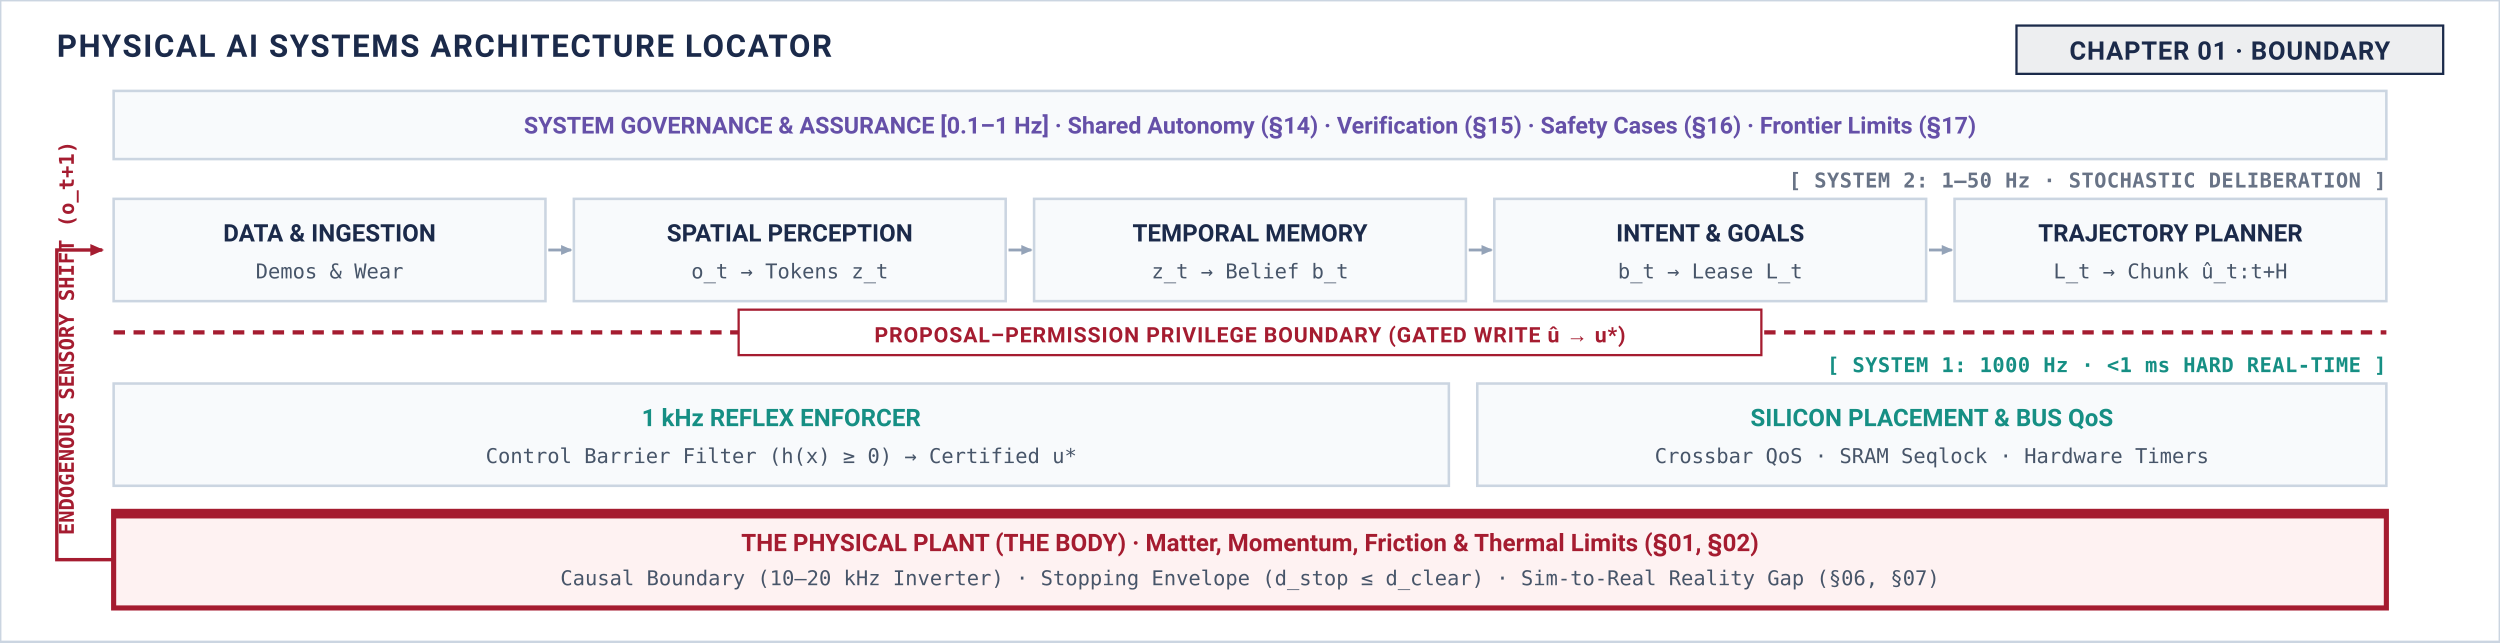
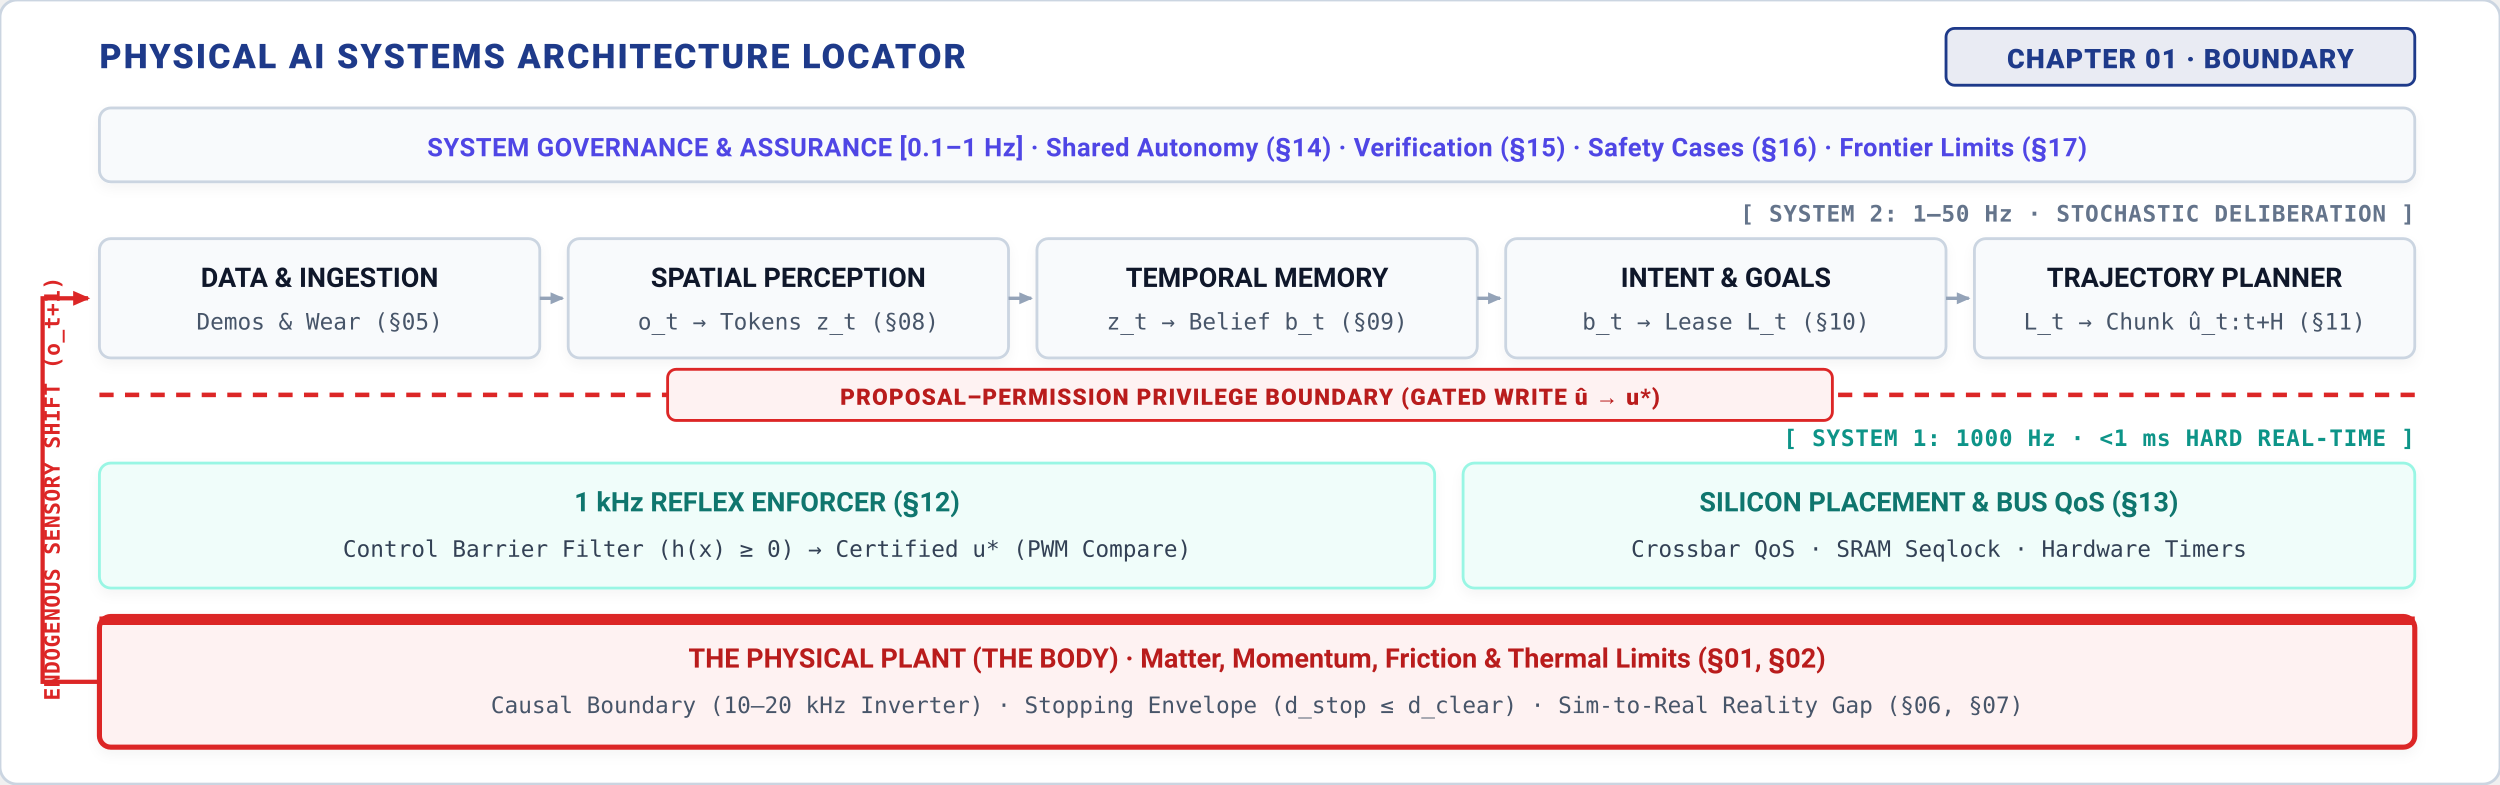
- <svg xmlns="http://www.w3.org/2000/svg" viewBox="0 0 880 226" width="100%" height="100%">
-   <style>
-   text { font-family: -apple-system, BlinkMacSystemFont, "Segoe UI", Roboto, "Helvetica Neue", Arial, sans-serif; }
-   .hdr-title { font-size: 11px; font-weight: 700; fill: #1B2A4A; letter-spacing: 0.05em; }
-   .badge-text { font-size: 9px; font-weight: 700; text-anchor: middle; letter-spacing: 0.03em; }
-   .cadence-badge { font-size: 7.2px; font-weight: 700; font-family: "SF Mono", Menlo, Consolas, monospace; letter-spacing: 0.02em; }
-   .card-title { font-size: 8.5px; font-weight: 700; text-anchor: middle; }
-   .card-sub { font-size: 7.2px; text-anchor: middle; font-family: "SF Mono", Menlo, Consolas, monospace; }
-   .banner-text { font-size: 8.2px; font-weight: 700; text-anchor: middle; }
-   .loop-text { font-size: 7.2px; font-weight: 700; fill: #A51C30; font-family: "SF Mono", Menlo, Consolas, monospace; }
-   .boundary-text { font-size: 7.5px; font-weight: 700; fill: #A51C30; text-anchor: middle; letter-spacing: 0.04em; }
- </style>
+ <svg xmlns="http://www.w3.org/2000/svg" viewBox="0 0 880 276" width="100%" height="100%">
  <defs>
+     <style>
+       text { font-family: -apple-system, BlinkMacSystemFont, "Segoe UI", Roboto, "Helvetica Neue", Arial, sans-serif; }
+       .hdr-title { font-size: 12px; font-weight: 800; fill: #1E3A8A; letter-spacing: 0.06em; }
+       .badge-text { font-size: 9.5px; font-weight: 800; text-anchor: middle; letter-spacing: 0.04em; }
+       .cadence-badge { font-size: 8px; font-weight: 700; font-family: "SFMono-Regular", Consolas, Menlo, monospace; letter-spacing: 0.03em; }
+       .card-title { font-size: 9.5px; font-weight: 700; text-anchor: middle; }
+       .card-sub { font-size: 8px; text-anchor: middle; font-family: "SFMono-Regular", Consolas, Menlo, monospace; }
+       .banner-text { font-size: 9px; font-weight: 700; text-anchor: middle; letter-spacing: 0.02em; }
+       .loop-text { font-size: 7.5px; font-weight: 800; fill: #DC2626; font-family: "SFMono-Regular", Consolas, Menlo, monospace; letter-spacing: 0.02em; }
+       .boundary-text { font-size: 8px; font-weight: 800; fill: #B91C1C; text-anchor: middle; letter-spacing: 0.05em; }
+     </style>
+     <filter id="box-shadow" x="-2%" y="-3%" width="104%" height="108%" filterUnits="userSpaceOnUse">
+       <feDropShadow dx="0" dy="2" stdDeviation="2" flood-color="#0F172A" flood-opacity="0.04" />
+     </filter>
    <marker id="arr-navy" viewBox="0 0 10 10" refX="7" refY="5" markerWidth="5" markerHeight="5" orient="auto-start-reverse">
-       <path d="M 0 1.5 L 8 5 L 0 8.5 z" fill="#1B2A4A" />
+       <path d="M 0 1.5 L 8 5 L 0 8.5 z" fill="#1E3A8A" />
    </marker>
    <marker id="arr-crimson" viewBox="0 0 10 10" refX="7" refY="5" markerWidth="5" markerHeight="5" orient="auto-start-reverse">
-       <path d="M 0 1.5 L 8 5 L 0 8.5 z" fill="#A51C30" />
+       <path d="M 0 1.5 L 8 5 L 0 8.5 z" fill="#DC2626" />
    </marker>
    <marker id="arr-teal" viewBox="0 0 10 10" refX="7" refY="5" markerWidth="5" markerHeight="5" orient="auto-start-reverse">
-       <path d="M 0 1.5 L 8 5 L 0 8.5 z" fill="#168F84" />
+       <path d="M 0 1.5 L 8 5 L 0 8.5 z" fill="#0D9488" />
    </marker>
    <marker id="arr-slate" viewBox="0 0 10 10" refX="7" refY="5" markerWidth="5" markerHeight="5" orient="auto-start-reverse">
      <path d="M 0 1.5 L 8 5 L 0 8.5 z" fill="#94A3B8" />
    </marker>
  </defs>
-   <rect width="880" height="226" fill="#FFFFFF" stroke="#CBD5E1" stroke-width="1" />
-   <text x="20" y="20" class="hdr-title">PHYSICAL AI SYSTEMS ARCHITECTURE LOCATOR</text>
-   <rect x="709.8" y="9" width="150.2" height="17" fill="#1B2A4A" fill-opacity="0.08" stroke="#1B2A4A" stroke-width="0.8" />
-   <text x="784.9" y="21" class="badge-text" fill="#1B2A4A">CHAPTER 01 · BOUNDARY</text>
-   <rect x="40" y="32" width="800" height="24" fill="#F8FAFC" stroke="#CBD5E1" stroke-width="0.9" />
-   <text x="440" y="47" class="banner-text" fill="#6550A8">SYSTEM GOVERNANCE &amp; ASSURANCE [0.1–1 Hz] · Shared Autonomy (§14) · Verification (§15) · Safety Cases (§16) · Frontier Limits (§17)</text>
-   <text x="840" y="66" class="cadence-badge" fill="#687386" text-anchor="end">[ SYSTEM 2: 1–50 Hz · STOCHASTIC DELIBERATION ]</text>
-   <rect x="40" y="70" width="152" height="36" fill="#F8FAFC" stroke="#CBD5E1" stroke-width="0.9" />
-   <text x="116.0" y="85" class="card-title" fill="#1B2A4A">DATA &amp; INGESTION</text>
-   <text x="116.0" y="98" class="card-sub" fill="#475569">Demos &amp; Wear</text>
-   <line x1="193" y1="88.0" x2="201" y2="88.0" stroke="#94A3B8" stroke-width="1.0" marker-end="url(#arr-slate)" />
-   <rect x="202" y="70" width="152" height="36" fill="#F8FAFC" stroke="#CBD5E1" stroke-width="0.9" />
-   <text x="278.0" y="85" class="card-title" fill="#1B2A4A">SPATIAL PERCEPTION</text>
-   <text x="278.0" y="98" class="card-sub" fill="#475569">o_t → Tokens z_t</text>
-   <line x1="355" y1="88.0" x2="363" y2="88.0" stroke="#94A3B8" stroke-width="1.0" marker-end="url(#arr-slate)" />
-   <rect x="364" y="70" width="152" height="36" fill="#F8FAFC" stroke="#CBD5E1" stroke-width="0.9" />
-   <text x="440.0" y="85" class="card-title" fill="#1B2A4A">TEMPORAL MEMORY</text>
-   <text x="440.0" y="98" class="card-sub" fill="#475569">z_t → Belief b_t</text>
-   <line x1="517" y1="88.0" x2="525" y2="88.0" stroke="#94A3B8" stroke-width="1.0" marker-end="url(#arr-slate)" />
-   <rect x="526" y="70" width="152" height="36" fill="#F8FAFC" stroke="#CBD5E1" stroke-width="0.9" />
-   <text x="602.0" y="85" class="card-title" fill="#1B2A4A">INTENT &amp; GOALS</text>
-   <text x="602.0" y="98" class="card-sub" fill="#475569">b_t → Lease L_t</text>
-   <line x1="679" y1="88.0" x2="687" y2="88.0" stroke="#94A3B8" stroke-width="1.0" marker-end="url(#arr-slate)" />
-   <rect x="688" y="70" width="152" height="36" fill="#F8FAFC" stroke="#CBD5E1" stroke-width="0.9" />
-   <text x="764.0" y="85" class="card-title" fill="#1B2A4A">TRAJECTORY PLANNER</text>
-   <text x="764.0" y="98" class="card-sub" fill="#475569">L_t → Chunk û_t:t+H</text>
-   <line x1="40" y1="117" x2="840" y2="117" stroke="#A51C30" stroke-dasharray="4,3" stroke-width="1.5" />
-   <rect x="260" y="109" width="360" height="16" fill="#FFFFFF" stroke="#A51C30" stroke-width="0.8" />
-   <text x="440" y="120.5" class="boundary-text">PROPOSAL–PERMISSION PRIVILEGE BOUNDARY (GATED WRITE û → u*)</text>
-   <text x="840" y="131" class="cadence-badge" fill="#168F84" text-anchor="end">[ SYSTEM 1: 1000 Hz · &lt;1 ms HARD REAL-TIME ]</text>
-   <rect x="40" y="135" width="470" height="36" fill="#F8FAFC" stroke="#CBD5E1" stroke-width="0.9" />
-   <text x="275.0" y="150" class="card-title" fill="#168F84">1 kHz REFLEX ENFORCER</text>
-   <text x="275.0" y="163" class="card-sub" fill="#475569">Control Barrier Filter (h(x) ≥ 0) → Certified u*</text>
-   <rect x="520" y="135" width="320" height="36" fill="#F8FAFC" stroke="#CBD5E1" stroke-width="0.9" />
-   <text x="680.0" y="150" class="card-title" fill="#168F84">SILICON PLACEMENT &amp; BUS QoS</text>
-   <text x="680.0" y="163" class="card-sub" fill="#475569">Crossbar QoS · SRAM Seqlock · Hardware Timers</text>
-   <rect x="40" y="180" width="800" height="34" fill="#FEF2F2" stroke="#A51C30" stroke-width="1.8" />
-   <rect x="40" y="180" width="800" height="2.5" fill="#A51C30" />
-   <text x="440" y="194" class="card-title" fill="#A51C30">THE PHYSICAL PLANT (THE BODY) · Matter, Momentum, Friction &amp; Thermal Limits (§01, §02)</text>
-   <text x="440" y="206" class="card-sub" fill="#475569">Causal Boundary (10–20 kHz Inverter) · Stopping Envelope (d_stop ≤ d_clear) · Sim-to-Real Reality Gap (§06, §07)</text>
-   <path d="M 40 197 L 20 197 L 20 88 L 36 88" fill="none" stroke="#A51C30" stroke-width="1.2" marker-end="url(#arr-crimson)" />
-   <text x="26" y="119" class="loop-text" transform="rotate(-90 26,119)" text-anchor="middle">ENDOGENOUS SENSORY SHIFT (o_t+1)</text>
+   <rect width="880" height="276" fill="#FFFFFF" rx="6" stroke="#CBD5E1" stroke-width="1" />
+   <text x="35" y="24" class="hdr-title">PHYSICAL AI SYSTEMS ARCHITECTURE LOCATOR</text>
+   <rect x="685" y="10" width="165" height="20" rx="3" fill="#1E3A8A" fill-opacity="0.1" stroke="#1E3A8A" stroke-width="1" />
+   <text x="767.5" y="24" class="badge-text" fill="#1E3A8A">CHAPTER 01 · BOUNDARY</text>
+   <rect x="35" y="38" width="815" height="26" rx="4" fill="#F8FAFC" stroke="#CBD5E1" stroke-width="1" filter="url(#box-shadow)" />
+   <text x="442.5" y="55" class="banner-text" fill="#4F46E5">SYSTEM GOVERNANCE &amp; ASSURANCE [0.1–1 Hz] · Shared Autonomy (§14) · Verification (§15) · Safety Cases (§16) · Frontier Limits (§17)</text>
+   <text x="850" y="78" class="cadence-badge" fill="#64748B" text-anchor="end">[ SYSTEM 2: 1–50 Hz · STOCHASTIC DELIBERATION ]</text>
+   <rect x="35" y="84" width="155" height="42" rx="4" fill="#F8FAFC" stroke="#CBD5E1" stroke-width="1" filter="url(#box-shadow)" />
+   <text x="112.5" y="101" class="card-title" fill="#0F172A">DATA &amp; INGESTION</text>
+   <text x="112.5" y="116" class="card-sub" fill="#475569">Demos &amp; Wear (§05)</text>
+   <line x1="190" y1="105" x2="198" y2="105" stroke="#94A3B8" stroke-width="1.2" marker-end="url(#arr-slate)" />
+   <rect x="200" y="84" width="155" height="42" rx="4" fill="#F8FAFC" stroke="#CBD5E1" stroke-width="1" filter="url(#box-shadow)" />
+   <text x="277.5" y="101" class="card-title" fill="#0F172A">SPATIAL PERCEPTION</text>
+   <text x="277.5" y="116" class="card-sub" fill="#475569">o_t → Tokens z_t (§08)</text>
+   <line x1="355" y1="105" x2="363" y2="105" stroke="#94A3B8" stroke-width="1.2" marker-end="url(#arr-slate)" />
+   <rect x="365" y="84" width="155" height="42" rx="4" fill="#F8FAFC" stroke="#CBD5E1" stroke-width="1" filter="url(#box-shadow)" />
+   <text x="442.5" y="101" class="card-title" fill="#0F172A">TEMPORAL MEMORY</text>
+   <text x="442.5" y="116" class="card-sub" fill="#475569">z_t → Belief b_t (§09)</text>
+   <line x1="520" y1="105" x2="528" y2="105" stroke="#94A3B8" stroke-width="1.2" marker-end="url(#arr-slate)" />
+   <rect x="530" y="84" width="155" height="42" rx="4" fill="#F8FAFC" stroke="#CBD5E1" stroke-width="1" filter="url(#box-shadow)" />
+   <text x="607.5" y="101" class="card-title" fill="#0F172A">INTENT &amp; GOALS</text>
+   <text x="607.5" y="116" class="card-sub" fill="#475569">b_t → Lease L_t (§10)</text>
+   <line x1="685" y1="105" x2="693" y2="105" stroke="#94A3B8" stroke-width="1.2" marker-end="url(#arr-slate)" />
+   <rect x="695" y="84" width="155" height="42" rx="4" fill="#F8FAFC" stroke="#CBD5E1" stroke-width="1" filter="url(#box-shadow)" />
+   <text x="772.5" y="101" class="card-title" fill="#0F172A">TRAJECTORY PLANNER</text>
+   <text x="772.5" y="116" class="card-sub" fill="#475569">L_t → Chunk û_t:t+H (§11)</text>
+   <line x1="35" y1="139" x2="850" y2="139" stroke="#DC2626" stroke-dasharray="5,4" stroke-width="1.6" />
+   <rect x="235" y="130" width="410" height="18" rx="3" fill="#FEF2F2" stroke="#DC2626" stroke-width="1" />
+   <text x="440" y="142.5" class="boundary-text">PROPOSAL–PERMISSION PRIVILEGE BOUNDARY (GATED WRITE û → u*)</text>
+   <text x="850" y="157" class="cadence-badge" fill="#0D9488" text-anchor="end">[ SYSTEM 1: 1000 Hz · &lt;1 ms HARD REAL-TIME ]</text>
+   <rect x="35" y="163" width="470" height="44" rx="4" fill="#F0FDFA" stroke="#99F6E4" stroke-width="1" filter="url(#box-shadow)" />
+   <text x="270" y="180" class="card-title" fill="#0F766E">1 kHz REFLEX ENFORCER (§12)</text>
+   <text x="270" y="196" class="card-sub" fill="#334155">Control Barrier Filter (h(x) ≥ 0) → Certified u* (PWM Compare)</text>
+   <rect x="515" y="163" width="335" height="44" rx="4" fill="#F0FDFA" stroke="#99F6E4" stroke-width="1" filter="url(#box-shadow)" />
+   <text x="682.5" y="180" class="card-title" fill="#0F766E">SILICON PLACEMENT &amp; BUS QoS (§13)</text>
+   <text x="682.5" y="196" class="card-sub" fill="#334155">Crossbar QoS · SRAM Seqlock · Hardware Timers</text>
+   <rect x="35" y="217" width="815" height="46" rx="4" fill="#FEF2F2" stroke="#DC2626" stroke-width="1.8" filter="url(#box-shadow)" />
+   <rect x="35" y="217" width="815" height="3" fill="#DC2626" />
+   <text x="442.5" y="235" class="card-title" fill="#B91C1C">THE PHYSICAL PLANT (THE BODY) · Matter, Momentum, Friction &amp; Thermal Limits (§01, §02)</text>
+   <text x="442.5" y="251" class="card-sub" fill="#475569">Causal Boundary (10–20 kHz Inverter) · Stopping Envelope (d_stop ≤ d_clear) · Sim-to-Real Reality Gap (§06, §07)</text>
+   <path d="M 35 240 L 15 240 L 15 105 L 31 105" fill="none" stroke="#DC2626" stroke-width="1.5" marker-end="url(#arr-crimson)" />
+   <text x="21" y="172" class="loop-text" transform="rotate(-90 21,172)" text-anchor="middle">ENDOGENOUS SENSORY SHIFT (o_t+1)</text>
</svg>
